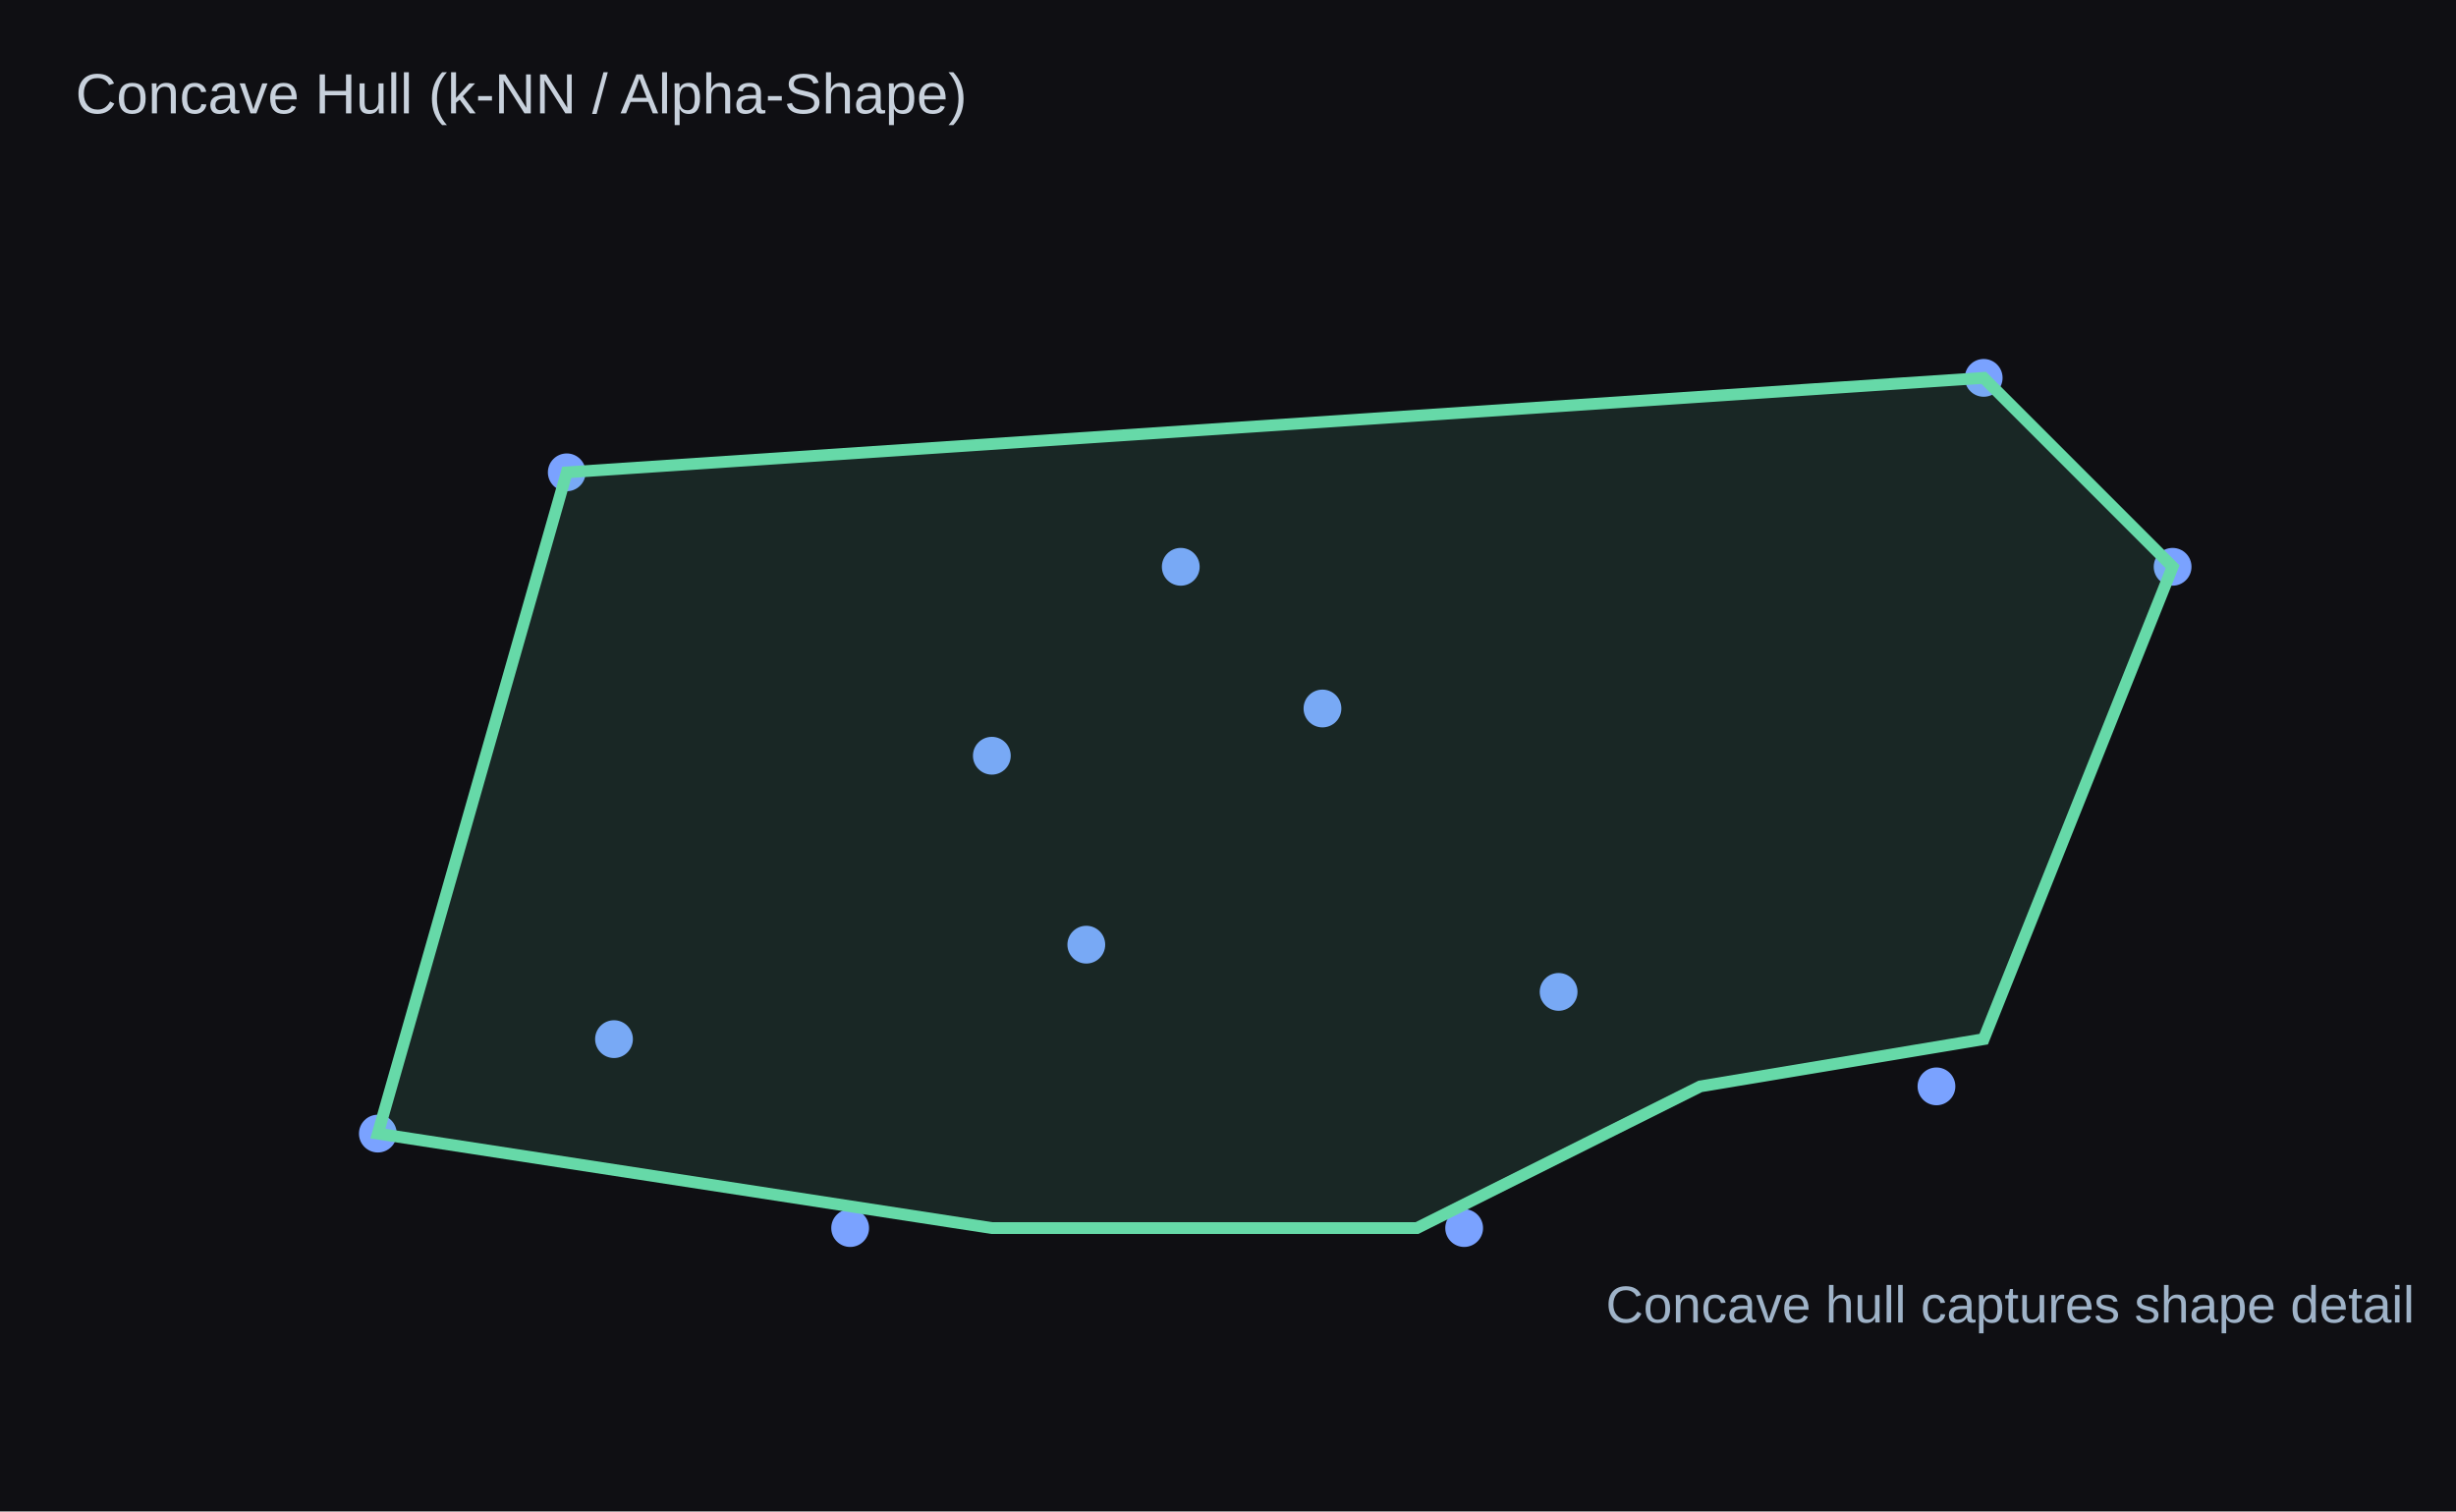
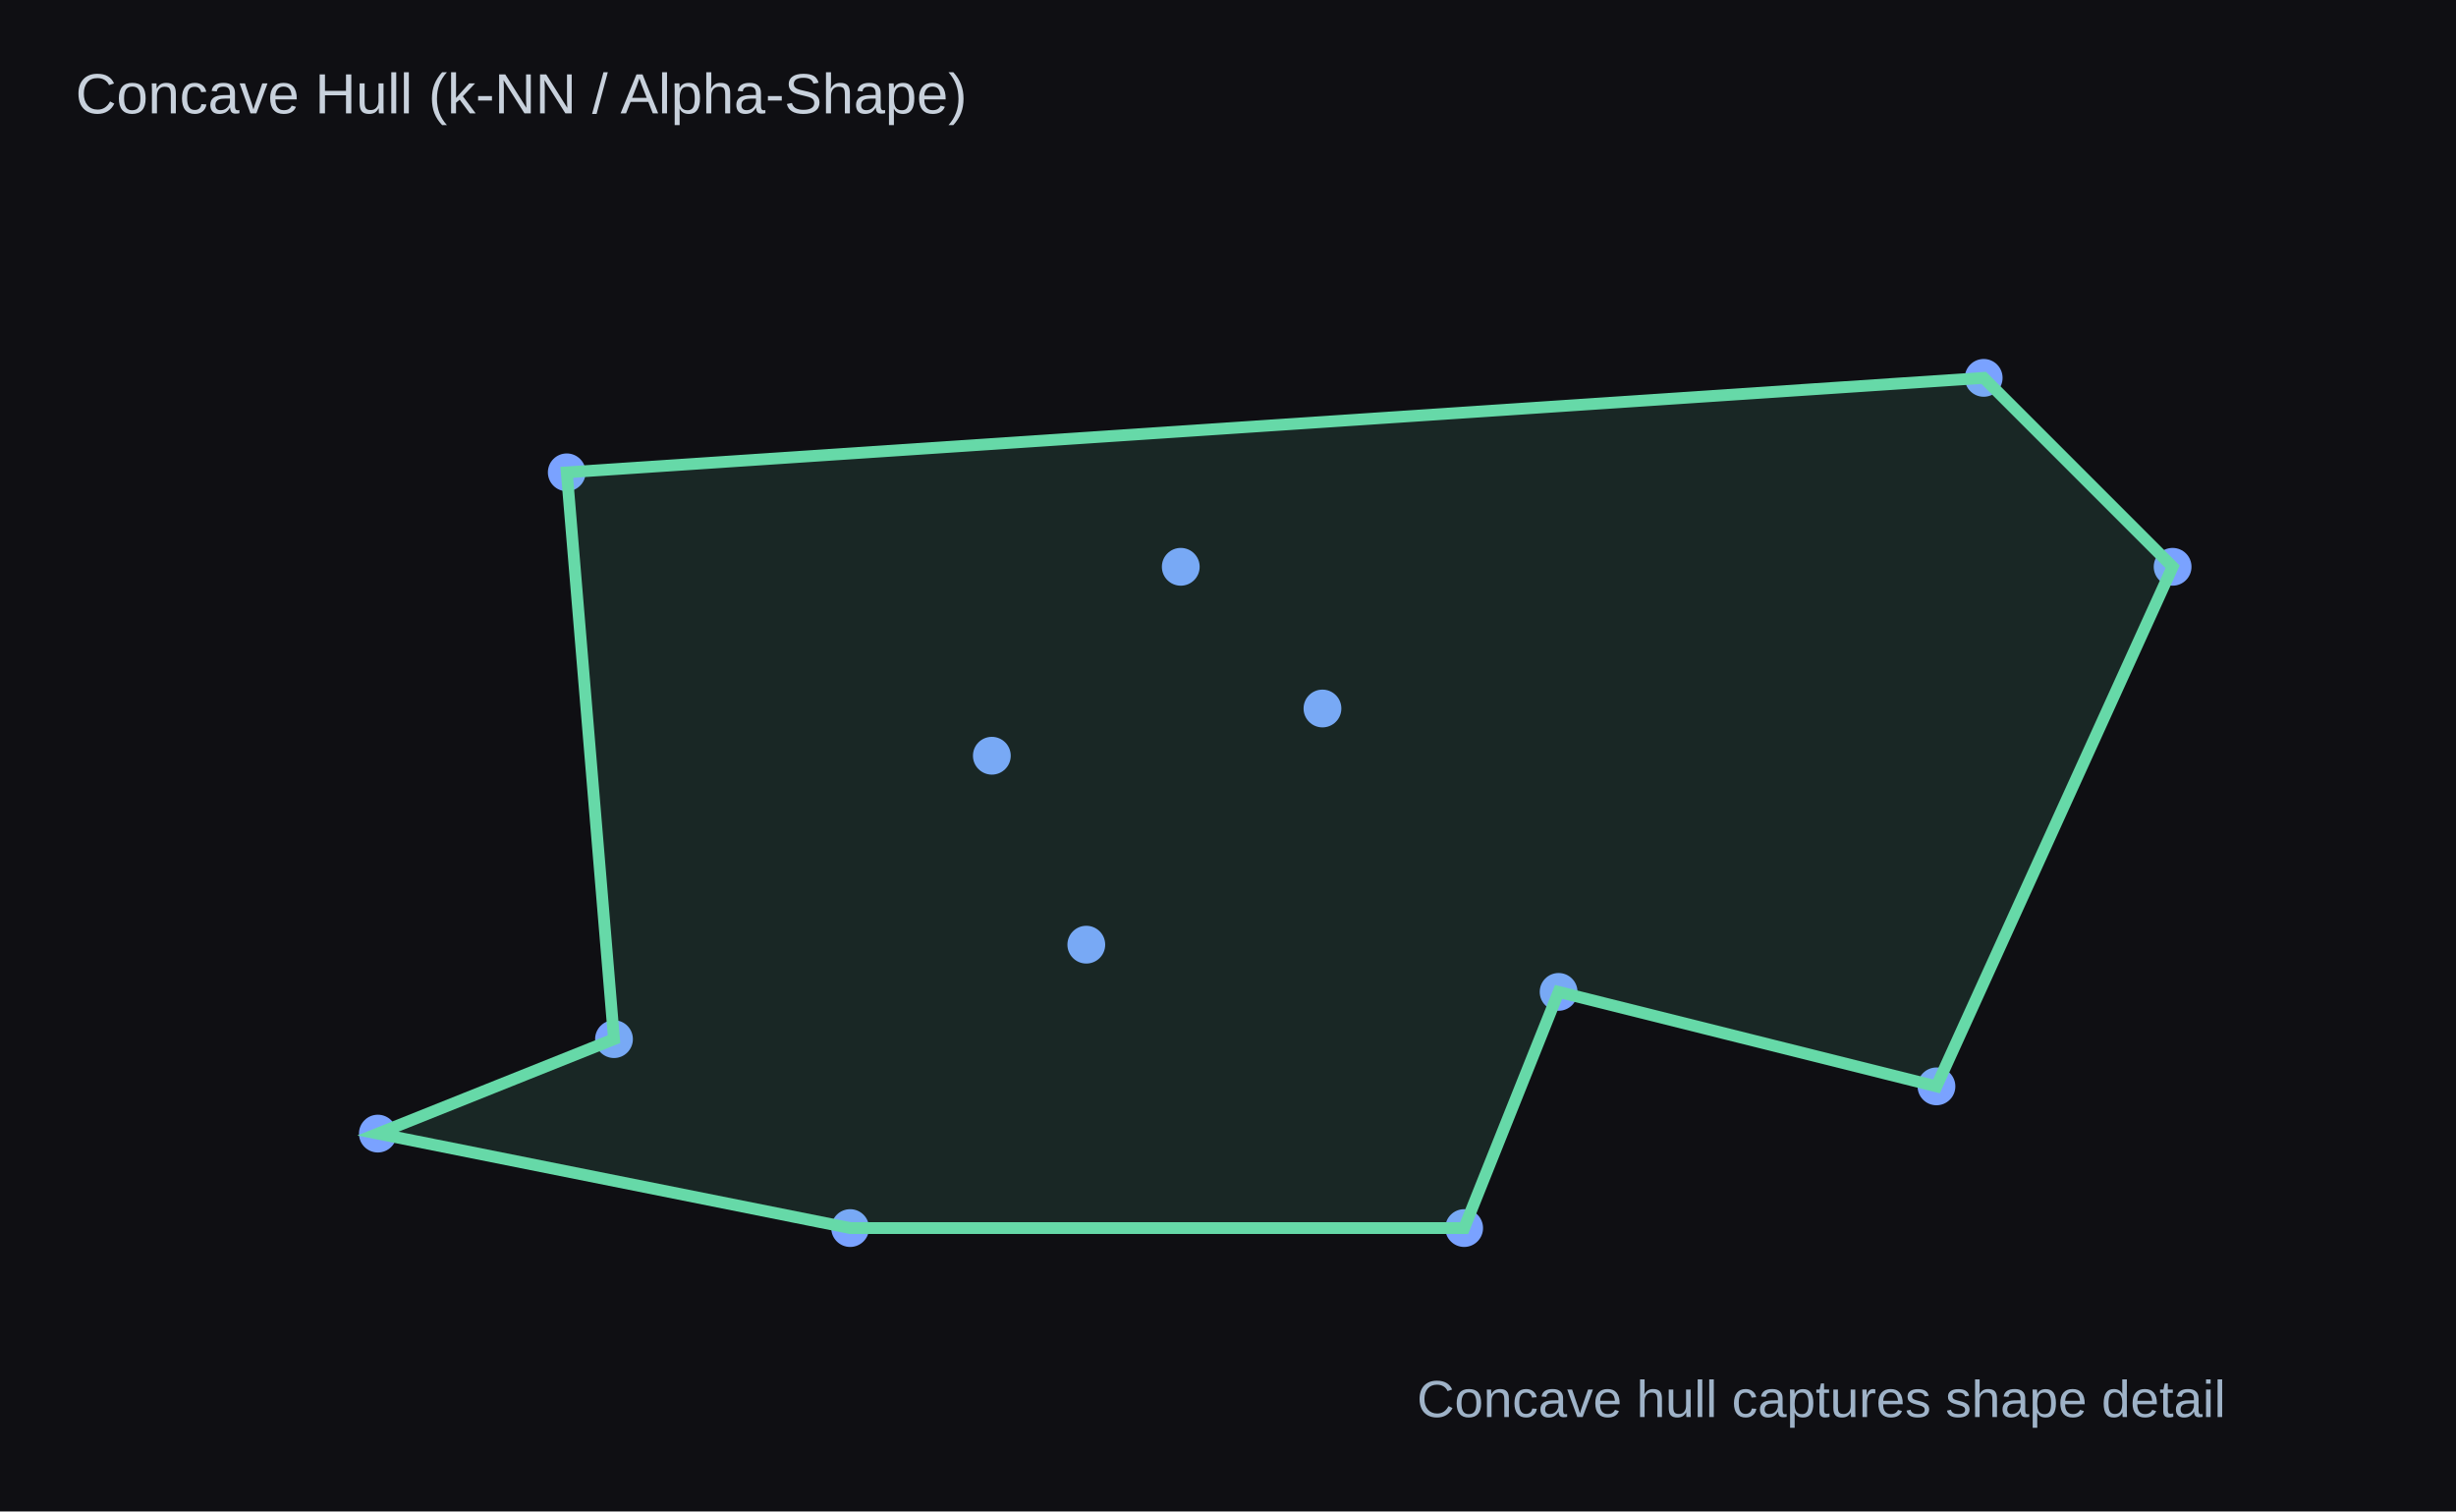
<svg xmlns="http://www.w3.org/2000/svg" width="520" height="320" viewBox="0 0 520 320">
  <rect x="0" y="0" width="520" height="320" fill="#0f0f13" />
  <g font-family="Verdana,Arial,sans-serif" font-size="12" fill="#c8d1dc">
    <text x="16" y="24">Concave Hull (k-NN / Alpha-Shape)</text>
  </g>
  <g fill="#7aa2ff">
    <circle cx="80" cy="240" r="4" />
    <circle cx="130" cy="220" r="4" />
    <circle cx="180" cy="260" r="4" />
    <circle cx="230" cy="200" r="4" />
    <circle cx="280" cy="150" r="4" />
    <circle cx="330" cy="210" r="4" />
    <circle cx="410" cy="230" r="4" />
    <circle cx="460" cy="120" r="4" />
    <circle cx="120" cy="100" r="4" />
    <circle cx="250" cy="120" r="4" />
    <circle cx="210" cy="160" r="4" />
    <circle cx="310" cy="260" r="4" />
    <circle cx="420" cy="80" r="4" />
  </g>
  <g fill="rgba(102, 217, 168, 0.12)" stroke="#66d9a8" stroke-width="2.5">
-     <polygon points="120,100 420,80 460,120 420,220 360,230 300,260 210,260 80,240" />
+     <polygon points="120,100 420,80 460,120 410,230 330,210 310,260 180,260 80,240 130,220" />
  </g>
  <g font-family="Verdana,Arial,sans-serif" font-size="11" fill="#9fb3c8">
-     <text x="340" y="280">Concave hull captures shape detail</text>
+     <text x="300" y="300">Concave hull captures shape detail</text>
  </g>
</svg>
